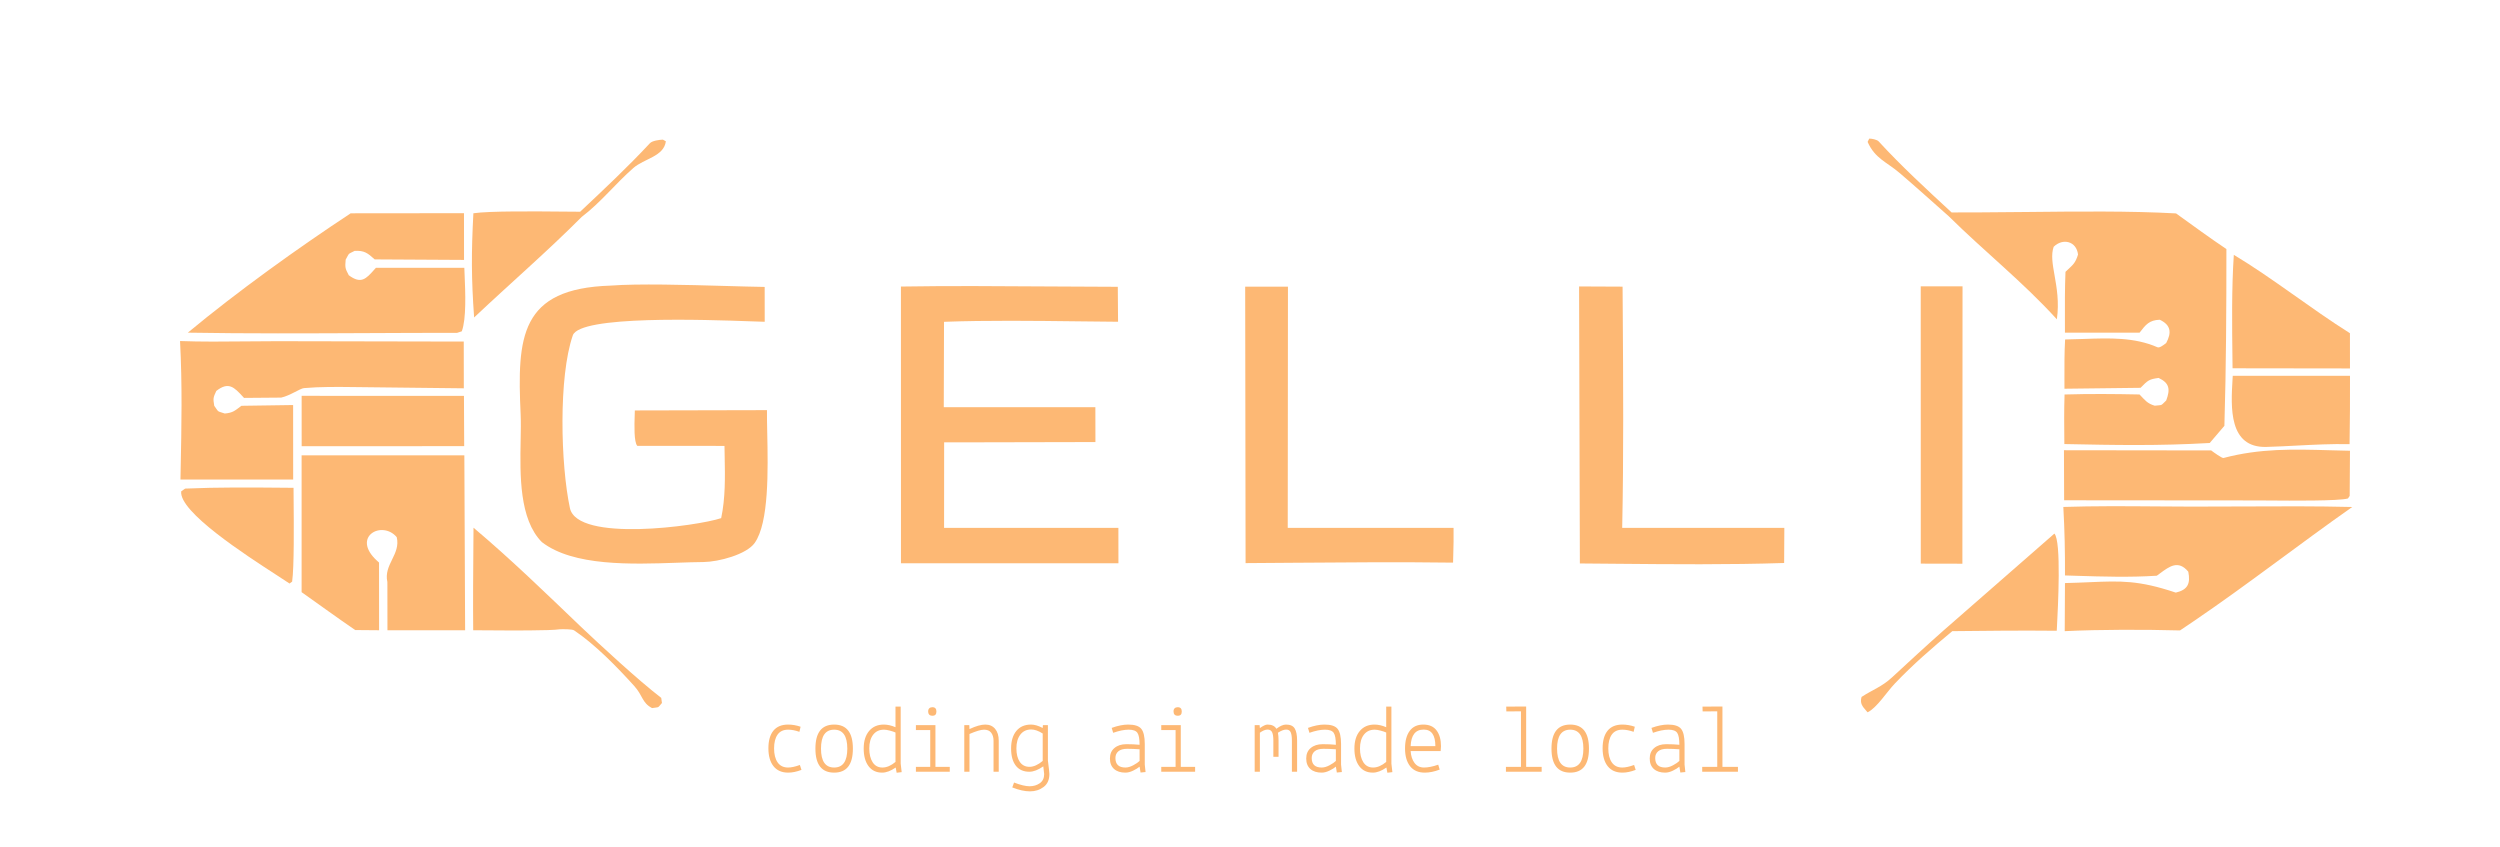
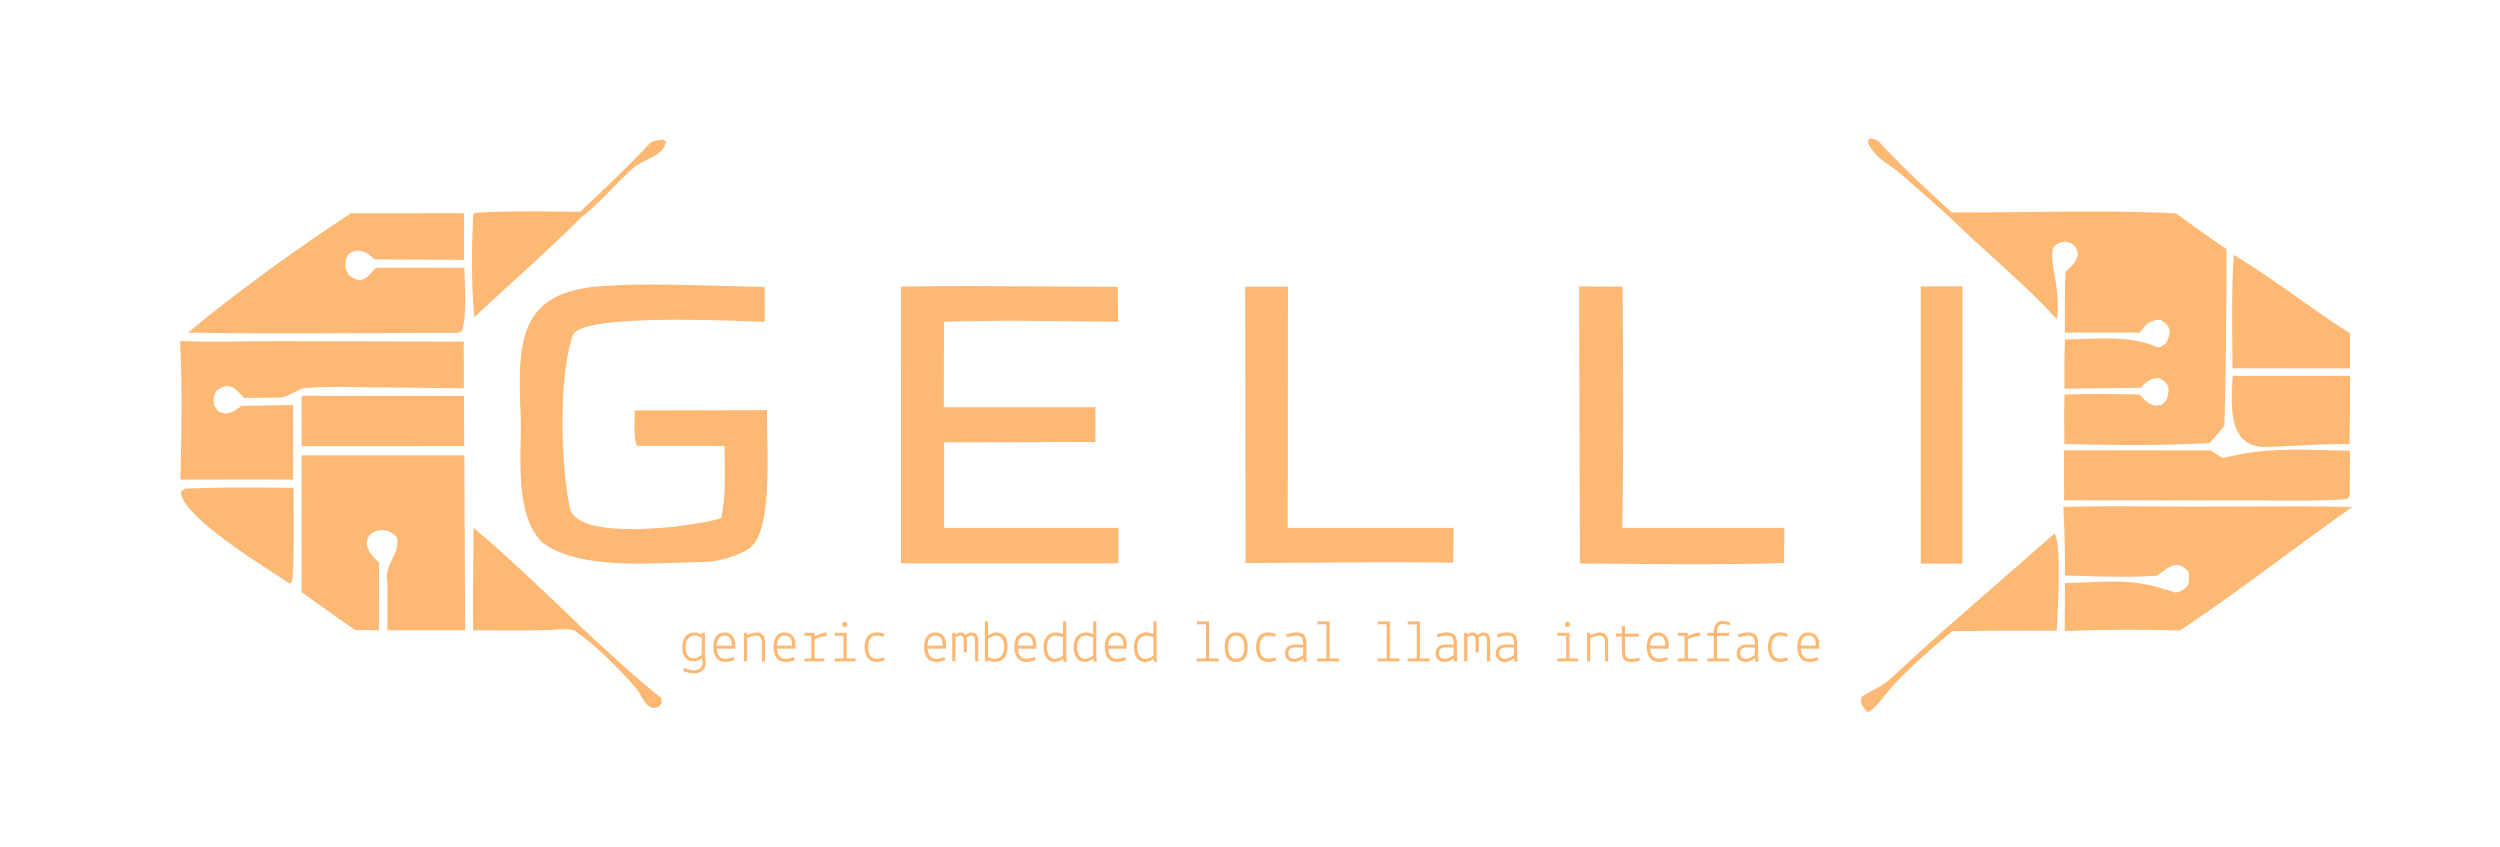
<svg xmlns="http://www.w3.org/2000/svg" width="2242" height="759" viewBox="0 0 2242 759">
  <path fill="#FDB874" transform="scale(1.00016 0.999629)" d="M1703.1 155.027C1718 167.75 1732.61 180.958 1747.29 193.943C1779.44 225.727 1813.79 252.873 1844.31 286.477C1846.46 271.019 1844.16 257.999 1842.22 246.976C1840.44 236.889 1838.95 228.475 1841.44 221.396C1849.64 213.367 1861.89 216.335 1863.28 228.346C1860.97 235.757 1859.17 237.19 1853.68 242.325L1852.03 243.863C1851.42 258.527 1851.47 273.628 1851.52 288.489C1851.53 291.832 1851.54 295.163 1851.54 298.474L1918.44 298.474C1924.03 291.221 1927.08 287.205 1936.56 286.845C1946.38 291.491 1947.47 298.162 1942.32 307.76C1942.12 307.914 1941.88 308.093 1941.62 308.288C1939.61 309.808 1936.28 312.317 1934.55 311.558C1913.91 302.479 1891.43 303.275 1868.36 304.091C1862.83 304.286 1857.27 304.483 1851.69 304.545C1851.02 316.425 1851.06 328.576 1851.09 340.583C1851.1 343.312 1851.11 346.035 1851.11 348.744L1919.34 347.92C1926.06 340.992 1927.21 340.196 1935.55 339.056C1945.31 343.627 1946.12 349.265 1942.34 359.295C1939.67 361.813 1938.98 362.771 1938.04 363.201C1937.09 363.641 1935.89 363.531 1932.05 363.973C1925.27 361.956 1923.36 359.002 1918.42 353.894C1895.28 353.421 1874.4 353.237 1851.2 353.911C1850.71 368.053 1850.85 381.767 1850.99 395.86L1851.02 398.377C1897.27 399.329 1935.21 400.054 1981.37 397.421L1994.52 382.008C1996.11 328.201 1996.32 277.273 1996.32 223.426C1981.14 213.262 1966.03 202.146 1951.17 191.456C1910.15 189.187 1862.4 189.701 1817.68 190.181C1802.74 190.342 1788.14 190.499 1774.24 190.547L1749.92 190.593C1727.4 169.771 1705.15 149.353 1684.42 126.761C1683.12 125.339 1678.18 124.233 1676.04 124.36L1674.61 127.309C1681.22 142.247 1691.61 145.212 1703.1 155.027Z" />
  <path fill="#FDB874" transform="scale(1.00016 0.999629)" d="M650.533 256.548C615.121 255.548 572.311 254.339 547.446 256.231C466.209 258.83 463.636 302.079 466.84 371.807C467.147 378.486 467 386.395 466.842 394.955C466.266 426.089 465.53 465.837 485.868 486.341C514.036 508.117 566.341 506.28 607.097 504.849C615.548 504.553 623.503 504.273 630.642 504.226C644.613 504.072 669.403 497.36 676.68 487.113C689.62 468.899 688.631 421.215 687.951 388.442C687.788 380.536 687.642 373.498 687.714 367.951L569.22 368.225C569.209 369.344 569.161 370.849 569.104 372.601C568.82 381.422 568.336 396.495 571.43 400.012L649.618 400.035C649.658 403.232 649.719 406.424 649.781 409.613C650.137 428.183 650.491 446.607 646.651 464.836C625.053 472.07 517.625 486.74 511.018 455.812C502.682 416.798 500.702 338.162 513.604 300.891C519.872 282.788 632.234 286.803 673.626 288.282C678.942 288.472 683.087 288.62 685.687 288.674L685.651 257.407C675.835 257.263 663.695 256.92 650.533 256.548Z" />
  <path fill="#FDB874" transform="scale(1.00016 0.999629)" d="M938.565 256.978C894.761 256.677 850.506 256.372 807.822 257.074L807.858 505.322L1002.85 505.322L1002.81 473.575L846.519 473.575L846.575 396.823L872.811 396.823L982.225 396.583L982.168 365.295L846.237 365.295L846.463 288.706C884.983 287.299 926.594 287.799 966.718 288.281C978.825 288.426 990.797 288.57 1002.51 288.659L1002.28 257.3C981.308 257.272 959.991 257.125 938.565 256.978Z" />
  <path fill="#FDB874" transform="scale(1.00016 0.999629)" d="M416.362 408.49L270.436 408.49L270.436 531.254C286.324 542.519 302.468 554.254 318.497 565.239L339.912 565.419L339.859 504.69L338.124 503.118C314.457 481.517 342.641 466.365 355.723 481.883C357.608 489.607 354.611 495.756 351.596 501.942C348.599 508.092 345.584 514.279 347.33 522.088C347.337 523.026 347.345 523.968 347.352 524.908L347.409 565.419L417.053 565.419L416.362 408.49Z" />
  <path fill="#FDB874" transform="scale(1.00016 0.999629)" d="M1932.9 454.313C1905.33 454.099 1878.07 453.888 1850.1 454.802C1851.28 476.318 1851.67 494.697 1851.58 516.256C1854.85 516.352 1858.12 516.454 1861.39 516.556C1885.59 517.311 1909.69 518.062 1933.91 516.493C1934.79 515.86 1935.65 515.22 1936.5 514.588C1945.39 507.992 1953.21 502.191 1962.14 512.863C1964.3 523.723 1961.52 529.168 1950.93 531.647C1917.54 520.446 1901.55 521.126 1873.61 522.314C1867.04 522.593 1859.82 522.901 1851.56 523.089L1851.35 566.23C1882.96 564.683 1922.79 564.735 1954.72 565.584L1967.17 557.178C2015.47 524.343 2061.43 488.336 2109.15 454.836C2076.6 454.039 2044.21 454.203 2011.78 454.367C1996.29 454.445 1980.79 454.524 1965.26 454.498C1954.38 454.48 1943.62 454.396 1932.9 454.313Z" />
  <path fill="#FDB874" transform="scale(1.00016 0.999629)" d="M220.676 306.277C200.754 306.479 180.491 306.684 161.436 305.956C163.499 345.522 162.763 382.422 161.981 421.573C161.924 424.436 161.866 427.312 161.81 430.202L262.879 430.202L262.828 363.37L216.451 364.058C210.719 368.37 208.875 370.347 201.536 370.984C194.142 368.449 196.626 370.306 192.11 364.065C191.007 357.502 191.107 356.741 193.952 350.728C204.98 342.027 210.021 347.476 217.804 355.889C218.134 356.246 218.469 356.608 218.809 356.974L252.124 356.702C259.976 354.998 269.137 348.493 272.506 348.188C286.842 346.898 302.47 347.083 317.235 347.258C319.359 347.283 321.465 347.308 323.547 347.328L415.885 348.367L415.827 306.431L248.569 306.093C239.457 306.087 230.105 306.182 220.676 306.277Z" />
  <path fill="#FDB874" transform="scale(1.00016 0.999629)" d="M416.037 191.259L314.438 191.361C266.81 222.748 212.436 261.863 168.42 298.442C221.851 299.348 276.337 299.094 330.535 298.841C357.105 298.717 383.606 298.593 409.879 298.607L414.06 297.24C418.272 286.058 417.256 262.145 416.595 246.583C416.496 244.265 416.406 242.133 416.341 240.255L337.05 240.255C336.599 240.759 336.16 241.254 335.731 241.738C328.256 250.165 323.809 255.179 312.733 246.927C309.42 240.741 309.328 239.923 309.955 232.919C313.651 226.408 311.499 228.44 317.967 225.075C326.64 224.594 329.654 227.013 335.972 232.715L416.077 233.182L416.037 191.259Z" />
  <path fill="#FDB874" transform="scale(1.00016 0.999629)" d="M1454.9 257.159L1415.9 256.979L1416.59 505.497C1427.38 505.575 1438.23 505.675 1449.11 505.775C1499.25 506.237 1550.18 506.705 1599.76 505.082L1599.94 473.582L1454.55 473.582C1455.9 408.934 1455.47 343.052 1455.04 278.079C1454.99 271.094 1454.95 264.12 1454.9 257.159Z" />
  <path fill="#FDB874" transform="scale(1.00016 0.999629)" d="M1154.85 257.157L1116.5 257.157L1116.86 505.191C1130.84 505.105 1144.87 504.992 1158.91 504.88C1206.91 504.495 1255.14 504.109 1302.9 504.755C1302.95 502.594 1303.01 500.407 1303.07 498.206C1303.29 490.002 1303.52 481.597 1303.35 473.582L1154.66 473.582L1154.85 257.157Z" />
  <path fill="#FDB874" transform="scale(1.00016 0.999629)" d="M1993.69 410.884C1992.39 411.23 1984.32 405.376 1982.68 404.09L1850.66 403.915L1850.81 448.817L2023.74 448.965C2026.03 448.966 2029.43 448.993 2033.58 449.026C2055.22 449.196 2097 449.526 2105.32 447.188L2106.86 444.891L2107.12 404.386C2100.94 404.27 2094.89 404.099 2088.94 403.931C2056.31 403.009 2026.6 402.169 1993.69 410.884Z" />
  <path fill="#FDB874" transform="scale(1.00016 0.999629)" d="M1759.72 256.862L1722.24 256.862L1722.28 505.645L1759.59 505.722L1759.72 256.862Z" />
  <path fill="#FDB874" transform="scale(1.00016 0.999629)" d="M2107.08 298.943C2071.65 276.655 2037.65 249.422 2002.97 228.626C2000.97 258.525 2001.38 292.022 2001.75 322.686C2001.78 325.278 2001.81 327.85 2001.84 330.398L2107.12 330.543L2107.08 298.943Z" />
  <path fill="#FDB874" transform="scale(1.00016 0.999629)" d="M416.009 355.124L270.47 355.113L270.489 400.317L416.219 400.255L416.009 355.124Z" />
  <path fill="#FDB874" transform="scale(1.00016 0.999629)" d="M2107.14 337.125L2002.01 337.125C2001.95 338.24 2001.88 339.388 2001.81 340.563C2000.35 365.184 1998.17 401.901 2032.19 400.944C2041.41 400.684 2050.41 400.218 2059.36 399.754C2074.97 398.945 2090.45 398.143 2106.76 398.454C2107.14 377.949 2107.16 357.631 2107.14 337.125Z" />
  <path fill="#FDB874" transform="scale(1.00016 0.999629)" d="M582.764 128.47C562.851 149.892 541.482 169.921 520.194 189.95C516.484 189.94 511.574 189.894 505.915 189.841C480.079 189.601 438.63 189.216 424.457 191.336C422.609 226.748 422.607 249.519 425.121 284.817C456.749 254.952 491.282 225.058 521.588 194.596C538.582 181.734 551.901 164.708 567.965 150.662C577.502 142.324 595.317 140.401 597.043 126.761L594.389 125.269C591.279 125.395 584.856 126.22 582.764 128.47Z" />
  <path fill="#FDB874" transform="scale(1.00016 0.999629)" d="M521.105 562.506C489.417 532.141 458.142 501.747 424.579 473.424C424.543 478.403 424.504 483.383 424.465 488.364C424.265 514.047 424.064 539.75 424.297 565.419C426.959 565.418 431.141 565.449 436.226 565.486C457.158 565.641 493.411 565.908 502.163 564.527L502.247 564.526C504.926 564.475 512.981 564.322 514.778 565.53C533.857 578.359 553.227 598.328 568.585 615.296C576.591 624.139 575.524 630.453 584.676 635.246C588.242 634.672 589.362 634.761 590.194 634.314C590.973 633.895 591.501 633.008 593.544 630.673C593.328 629.142 593.114 627.613 592.898 626.083C571.678 609.723 538.854 579.284 521.105 562.506Z" />
  <path fill="#FDB874" transform="scale(1.00016 0.999629)" d="M254.876 437.563C224.958 437.292 196.135 437.03 166.022 438.333L162.474 440.803C160.38 459.171 220.089 497.835 248.742 516.388C253.249 519.307 256.988 521.728 259.596 523.494L261.944 521.795C263.807 508.903 263.469 469.782 263.279 447.815C263.244 443.74 263.214 440.254 263.204 437.637C260.417 437.613 257.642 437.588 254.876 437.563Z" />
  <path fill="#FDB874" transform="scale(1.00016 0.999629)" d="M1844.38 562.419C1845.3 544.779 1848.43 485.297 1842.09 478.7L1742.18 566.067C1726.78 579.692 1711.65 593.683 1696.55 607.652C1687.38 616.144 1679.31 618.631 1669.19 625.223C1667.53 631.07 1669.91 633.755 1673.68 638.003C1673.98 638.338 1674.28 638.683 1674.59 639.039C1682.88 635.03 1691.55 621.078 1699.06 613.175C1715.44 595.971 1732.34 581.392 1750.54 566.229C1781.89 565.87 1812.85 565.539 1844.2 565.872C1844.24 565.039 1844.3 563.871 1844.38 562.419Z" />
-   <path fill="#FDB874" transform="scale(1.00016 0.999629)" d="M717.847 651.968L716.795 656.544Q711.338 654.611 706.676 654.611Q700.338 654.611 697.201 659.058Q694.086 663.505 694.086 671.433Q694.086 679.339 697.244 683.959Q700.424 688.578 706.676 688.578Q710.908 688.578 717.224 686.279L718.642 690.683Q712.219 693.154 706.762 693.154Q698.146 693.154 693.57 687.396Q688.994 681.617 688.994 671.326Q688.994 661.035 693.463 655.535Q697.953 650.035 706.676 650.035Q712.219 650.035 717.847 651.968ZM731.146 671.605Q731.146 650.035 747.947 650.035Q764.748 650.035 764.748 671.605Q764.748 693.154 747.947 693.154Q731.146 693.154 731.146 671.605ZM747.947 654.611Q736.152 654.611 736.152 671.605Q736.152 688.578 747.947 688.578Q759.742 688.578 759.742 671.605Q759.742 654.611 747.947 654.611ZM807.609 633.922L807.609 685.054L808.49 692.703L804 693.24L803.119 688.578Q796.523 693.154 790.98 693.154Q783.138 693.154 778.777 687.353Q774.437 681.531 774.437 671.541Q774.437 661.55 779.271 655.793Q784.105 650.035 792.484 650.035Q797.404 650.035 802.947 652.398L802.947 633.922L807.609 633.922ZM779.443 671.433Q779.443 679.168 782.472 683.873Q785.523 688.578 791.238 688.578Q796.953 688.578 802.947 683.55L802.947 657.168Q801.099 656.287 797.877 655.449Q794.676 654.611 792.656 654.611Q786.404 654.611 782.924 659.144Q779.443 663.677 779.443 671.433ZM821.252 692.359L821.252 687.955L834.099 687.955L834.099 654.955L821.252 654.955L821.252 650.55L838.762 650.55L838.762 687.955L851.609 687.955L851.609 692.359L821.252 692.359ZM832.252 638.154Q832.252 636.392 833.262 635.425Q834.271 634.459 836.033 634.459Q839.642 634.459 839.642 638.326Q839.642 642.193 836.033 642.107Q832.252 642.107 832.252 638.154ZM869.119 650.55L869.291 654.074Q877.842 650.035 883.471 650.035Q889.099 650.035 892.301 653.902Q895.523 657.769 895.523 664.472L895.523 692.359L890.861 692.359L890.861 664.472Q890.861 660.154 888.756 657.339Q886.629 654.611 882.396 654.611Q878.185 654.611 869.291 658.478L869.291 692.359L864.629 692.359L864.629 650.55L869.119 650.55ZM922.98 692.359Q915.053 692.359 910.82 686.902Q906.609 681.445 906.609 671.455Q906.609 661.464 911.314 655.75Q916.019 650.035 924.484 650.035Q929.146 650.035 934.947 653.107L935.119 650.55L939.609 650.55L939.609 682.24Q940.941 692.703 940.941 694.379Q940.941 702.134 935.742 706.044Q930.543 709.955 923.539 709.955Q916.557 709.955 907.662 706.431L909.252 702.049Q917.953 705.379 923.195 705.379Q928.437 705.379 932.348 702.65Q936.258 699.922 936.258 694.464L935.484 687.525Q928.523 692.359 922.98 692.359ZM924.656 654.439Q918.404 654.439 914.881 659.058Q911.357 663.677 911.357 671.39Q911.357 679.082 914.43 683.529Q917.523 687.955 923.066 687.955Q928.609 687.955 934.947 682.669L934.947 658.049Q929.232 654.439 924.656 654.439ZM1009.13 688.578Q1012.38 688.578 1016.2 686.515Q1020.05 684.431 1021.81 682.669L1021.81 672.207Q1015.99 671.777 1010.7 671.777Q1005.44 671.777 1002.8 674.011Q1000.15 676.246 1000.15 680.049Q1000.15 688.578 1009.13 688.578ZM1009.05 693.154Q1002.62 693.154 998.928 689.867Q995.232 686.558 995.232 680.478Q995.232 674.398 999.271 671.068Q1003.33 667.63 1010.01 667.63Q1016.7 667.63 1021.81 668.168Q1021.81 660.326 1019.88 657.468Q1017.94 654.611 1012.03 654.611Q1006.15 654.611 998.133 657.425L996.801 653.021Q1004.99 650.035 1011.6 650.035Q1020.31 650.035 1023.38 653.902Q1026.47 657.769 1026.47 667.459L1026.47 685.935L1027.18 692.617L1022.69 693.068L1021.81 687.783Q1019.79 689.544 1016.07 691.349Q1012.38 693.154 1009.05 693.154ZM1041.25 692.359L1041.25 687.955L1054.1 687.955L1054.1 654.955L1041.25 654.955L1041.25 650.55L1058.76 650.55L1058.76 687.955L1071.61 687.955L1071.61 692.359L1041.25 692.359ZM1052.25 638.154Q1052.25 636.392 1053.26 635.425Q1054.27 634.459 1056.03 634.459Q1059.64 634.459 1059.64 638.326Q1059.64 642.193 1056.03 642.107Q1052.25 642.107 1052.25 638.154ZM1129.42 650.55L1129.68 653.193Q1134.09 650.035 1136.47 650.035Q1142.27 650.035 1144.48 653.816Q1149.4 650.035 1153.1 650.035Q1158.81 650.035 1160.92 653.558Q1163.05 657.082 1163.05 664.365L1163.05 692.359L1158.39 692.359L1158.39 664.365Q1158.39 659.359 1157.31 656.953Q1156.26 654.525 1153.27 654.525Q1150.29 654.525 1145.88 657.339Q1146.42 660.326 1146.42 664.365L1146.42 678.974L1141.76 678.974L1141.76 664.365Q1141.76 659.359 1140.68 656.974Q1139.54 654.525 1136.56 654.525Q1133.57 654.525 1129.68 657.339L1129.68 692.359L1125.02 692.359L1125.02 650.55L1129.42 650.55ZM1185.13 688.578Q1188.38 688.578 1192.2 686.515Q1196.05 684.431 1197.81 682.669L1197.81 672.207Q1191.99 671.777 1186.7 671.777Q1181.44 671.777 1178.8 674.011Q1176.15 676.246 1176.15 680.049Q1176.15 688.578 1185.13 688.578ZM1185.05 693.154Q1178.62 693.154 1174.93 689.867Q1171.23 686.558 1171.23 680.478Q1171.23 674.398 1175.27 671.068Q1179.33 667.63 1186.01 667.63Q1192.7 667.63 1197.81 668.168Q1197.81 660.326 1195.88 657.468Q1193.94 654.611 1188.03 654.611Q1182.15 654.611 1174.13 657.425L1172.8 653.021Q1180.99 650.035 1187.6 650.035Q1196.3 650.035 1199.38 653.902Q1202.47 657.769 1202.47 667.459L1202.47 685.935L1203.18 692.617L1198.69 693.068L1197.81 687.783Q1195.79 689.544 1192.07 691.349Q1188.38 693.154 1185.05 693.154ZM1247.61 633.922L1247.61 685.054L1248.49 692.703L1244 693.24L1243.12 688.578Q1236.52 693.154 1230.98 693.154Q1223.14 693.154 1218.78 687.353Q1214.44 681.531 1214.44 671.541Q1214.44 661.55 1219.27 655.793Q1224.11 650.035 1232.48 650.035Q1237.4 650.035 1242.95 652.398L1242.95 633.922L1247.61 633.922ZM1219.44 671.433Q1219.44 679.168 1222.47 683.873Q1225.52 688.578 1231.24 688.578Q1236.95 688.578 1242.95 683.55L1242.95 657.168Q1241.1 656.287 1237.88 655.449Q1234.68 654.611 1232.66 654.611Q1226.4 654.611 1222.92 659.144Q1219.44 663.677 1219.44 671.433ZM1259.83 671.498Q1259.83 661.379 1264.02 655.707Q1268.21 650.035 1276.21 650.035Q1284.22 650.035 1288.13 655.32Q1292.06 660.584 1292.06 669.392L1291.78 673.797L1264.86 673.797Q1265.29 680.392 1268.36 684.496Q1271.46 688.578 1276.87 688.578Q1282.29 688.578 1289.59 686.021L1290.9 690.425Q1283.79 693.154 1277.54 693.154Q1268.9 693.154 1264.37 687.396Q1259.83 681.617 1259.83 671.498ZM1276.57 654.525Q1265.48 654.525 1264.86 669.392L1287.03 669.392Q1287.03 654.525 1276.57 654.525ZM1350.3 692.359L1350.3 687.955L1363.78 687.955L1363.78 638.154L1350.67 638.24L1350.56 633.922L1368.44 633.836L1368.44 687.955L1382.34 687.955L1382.34 692.359L1350.3 692.359ZM1391.15 671.605Q1391.15 650.035 1407.95 650.035Q1424.75 650.035 1424.75 671.605Q1424.75 693.154 1407.95 693.154Q1391.15 693.154 1391.15 671.605ZM1407.95 654.611Q1396.15 654.611 1396.15 671.605Q1396.15 688.578 1407.95 688.578Q1419.74 688.578 1419.74 671.605Q1419.74 654.611 1407.95 654.611ZM1465.85 651.968L1464.8 656.544Q1459.34 654.611 1454.68 654.611Q1448.34 654.611 1445.2 659.058Q1442.09 663.505 1442.09 671.433Q1442.09 679.339 1445.24 683.959Q1448.42 688.578 1454.68 688.578Q1458.91 688.578 1465.23 686.279L1466.64 690.683Q1460.22 693.154 1454.76 693.154Q1446.15 693.154 1441.57 687.396Q1436.99 681.617 1436.99 671.326Q1436.99 661.035 1441.46 655.535Q1445.95 650.035 1454.68 650.035Q1460.22 650.035 1465.85 651.968ZM1493.13 688.578Q1496.38 688.578 1500.2 686.515Q1504.05 684.431 1505.81 682.669L1505.81 672.207Q1499.99 671.777 1494.7 671.777Q1489.44 671.777 1486.8 674.011Q1484.15 676.246 1484.15 680.049Q1484.15 688.578 1493.13 688.578ZM1493.05 693.154Q1486.62 693.154 1482.93 689.867Q1479.23 686.558 1479.23 680.478Q1479.23 674.398 1483.27 671.068Q1487.33 667.63 1494.01 667.63Q1500.7 667.63 1505.81 668.168Q1505.81 660.326 1503.88 657.468Q1501.94 654.611 1496.03 654.611Q1490.15 654.611 1482.13 657.425L1480.8 653.021Q1488.99 650.035 1495.6 650.035Q1504.3 650.035 1507.38 653.902Q1510.47 657.769 1510.47 667.459L1510.47 685.935L1511.18 692.617L1506.69 693.068L1505.81 687.783Q1503.79 689.544 1500.07 691.349Q1496.38 693.154 1493.05 693.154ZM1526.3 692.359L1526.3 687.955L1539.78 687.955L1539.78 638.154L1526.67 638.24L1526.56 633.922L1544.44 633.836L1544.44 687.955L1558.34 687.955L1558.34 692.359L1526.3 692.359Z" />
+   <path fill="#FDB874" transform="scale(1.00016 0.999629)" d="M621.854 593.359Q616.989 593.359 614.392 590.01Q611.808 586.662 611.808 580.531Q611.808 574.401 614.695 570.894Q617.582 567.387 622.777 567.387Q625.637 567.387 629.197 569.273L629.302 567.704L632.058 567.704L632.058 587.15Q632.875 593.57 632.875 594.598Q632.875 599.357 629.685 601.757Q626.494 604.156 622.197 604.156Q617.912 604.156 612.454 601.994L613.429 599.305Q618.769 601.348 621.986 601.348Q625.202 601.348 627.602 599.674Q630.001 598 630.001 594.651L629.527 590.393Q625.255 593.359 621.854 593.359ZM622.882 570.09Q619.046 570.09 616.884 572.924Q614.721 575.759 614.721 580.492Q614.721 585.211 616.607 587.94Q618.505 590.656 621.906 590.656Q625.308 590.656 629.197 587.413L629.197 572.305Q625.69 570.09 622.882 570.09ZM639.559 580.558Q639.559 574.348 642.13 570.868Q644.701 567.387 649.605 567.387Q654.523 567.387 656.922 570.63Q659.335 573.861 659.335 579.266L659.163 581.968L642.644 581.968Q642.908 586.016 644.793 588.534Q646.692 591.039 650.014 591.039Q653.336 591.039 657.819 589.47L658.623 592.172Q654.259 593.847 650.423 593.847Q645.123 593.847 642.341 590.314Q639.559 586.767 639.559 580.558ZM649.829 570.143Q643.026 570.143 642.644 579.266L656.25 579.266Q656.25 570.143 649.829 570.143ZM669.802 567.704L669.908 569.866Q675.155 567.387 678.609 567.387Q682.063 567.387 684.028 569.76Q686.005 572.133 686.005 576.247L686.005 593.359L683.144 593.359L683.144 576.247Q683.144 573.597 681.852 571.87Q680.547 570.195 677.95 570.195Q675.366 570.195 669.908 572.568L669.908 593.359L667.047 593.359L667.047 567.704L669.802 567.704ZM693.559 580.558Q693.559 574.348 696.13 570.868Q698.701 567.387 703.605 567.387Q708.523 567.387 710.922 570.63Q713.335 573.861 713.335 579.266L713.163 581.968L696.644 581.968Q696.908 586.016 698.793 588.534Q700.692 591.039 704.014 591.039Q707.336 591.039 711.818 589.47L712.623 592.172Q708.259 593.847 704.422 593.847Q699.123 593.847 696.341 590.314Q693.559 586.767 693.559 580.558ZM703.829 570.143Q697.026 570.143 696.644 579.266L710.25 579.266Q710.25 570.143 703.829 570.143ZM721.324 593.359L721.324 590.656L727.481 590.656L727.481 570.406L721.324 570.406L721.324 567.704L730.341 567.704L730.447 570.841Q732.174 569.76 735.298 568.679Q738.436 567.598 740.809 567.387L741.402 567.387L741.402 570.565L740.809 570.565Q738.594 570.736 735.325 571.659Q732.068 572.568 730.447 573.544L730.447 590.656L739.082 590.656L739.082 593.359L721.324 593.359ZM748.429 593.359L748.429 590.656L756.313 590.656L756.313 570.406L748.429 570.406L748.429 567.704L759.174 567.704L759.174 590.656L767.058 590.656L767.058 593.359L748.429 593.359ZM755.179 560.097Q755.179 559.016 755.799 558.422Q756.418 557.829 757.5 557.829Q759.714 557.829 759.714 560.202Q759.714 562.575 757.5 562.523Q755.179 562.523 755.179 560.097ZM792.977 568.574L792.331 571.382Q788.982 570.195 786.121 570.195Q782.232 570.195 780.307 572.924Q778.395 575.653 778.395 580.518Q778.395 585.37 780.333 588.204Q782.285 591.039 786.121 591.039Q788.718 591.039 792.594 589.628L793.464 592.331Q789.522 593.847 786.174 593.847Q780.887 593.847 778.079 590.314Q775.271 586.767 775.271 580.452Q775.271 574.137 778.013 570.762Q780.769 567.387 786.121 567.387Q789.522 567.387 792.977 568.574ZM828.559 580.558Q828.559 574.348 831.13 570.868Q833.701 567.387 838.605 567.387Q843.522 567.387 845.922 570.63Q848.334 573.861 848.334 579.266L848.163 581.968L831.644 581.968Q831.908 586.016 833.793 588.534Q835.691 591.039 839.014 591.039Q842.336 591.039 846.818 589.47L847.622 592.172Q843.259 593.847 839.422 593.847Q834.122 593.847 831.341 590.314Q828.559 586.767 828.559 580.558ZM838.829 570.143Q832.026 570.143 831.644 579.266L845.249 579.266Q845.249 570.143 838.829 570.143ZM856.534 567.704L856.693 569.325Q859.395 567.387 860.859 567.387Q864.418 567.387 865.776 569.708Q868.795 567.387 871.063 567.387Q874.57 567.387 875.862 569.549Q877.167 571.711 877.167 576.181L877.167 593.359L874.306 593.359L874.306 576.181Q874.306 573.109 873.647 571.632Q873.001 570.143 871.168 570.143Q869.336 570.143 866.633 571.87Q866.963 573.702 866.963 576.181L866.963 585.146L864.102 585.146L864.102 576.181Q864.102 573.109 863.443 571.646Q862.744 570.143 860.911 570.143Q859.079 570.143 856.693 571.87L856.693 593.359L853.832 593.359L853.832 567.704L856.534 567.704ZM883.099 593.359L883.099 557.5L885.96 557.5L885.96 570.195Q890.021 567.387 893.317 567.387Q898.168 567.387 900.818 570.71Q903.468 574.032 903.468 580.189Q903.468 586.345 900.489 590.103Q897.522 593.847 892.394 593.847Q889.256 593.847 885.907 592.278L885.802 593.359L883.099 593.359ZM900.383 580.241Q900.383 575.482 898.511 572.845Q896.652 570.195 893.145 570.195Q889.638 570.195 885.96 573.267L885.96 589.47Q887.094 590.01 889.072 590.525Q891.049 591.039 892.288 591.039Q896.059 591.039 898.221 588.02Q900.383 584.987 900.383 580.241ZM909.559 580.558Q909.559 574.348 912.13 570.868Q914.7 567.387 919.605 567.387Q924.522 567.387 926.922 570.63Q929.334 573.861 929.334 579.266L929.163 581.968L912.644 581.968Q912.907 586.016 914.793 588.534Q916.691 591.039 920.013 591.039Q923.336 591.039 927.818 589.47L928.622 592.172Q924.259 593.847 920.422 593.847Q915.122 593.847 912.341 590.314Q909.559 586.767 909.559 580.558ZM919.829 570.143Q913.026 570.143 912.644 579.266L926.249 579.266Q926.249 570.143 919.829 570.143ZM956.057 557.5L956.057 588.877L956.598 593.57L953.842 593.9L953.302 591.039Q949.255 593.847 945.853 593.847Q941.041 593.847 938.365 590.287Q935.702 586.714 935.702 580.584Q935.702 574.454 938.668 570.921Q941.634 567.387 946.776 567.387Q949.795 567.387 953.196 568.838L953.196 557.5L956.057 557.5ZM938.774 580.518Q938.774 585.264 940.632 588.151Q942.505 591.039 946.011 591.039Q949.518 591.039 953.196 587.954L953.196 571.764Q952.063 571.224 950.085 570.71Q948.121 570.195 946.882 570.195Q943.045 570.195 940.909 572.977Q938.774 575.759 938.774 580.518ZM983.057 557.5L983.057 588.877L983.598 593.57L980.842 593.9L980.302 591.039Q976.254 593.847 972.853 593.847Q968.041 593.847 965.365 590.287Q962.702 586.714 962.702 580.584Q962.702 574.454 965.668 570.921Q968.634 567.387 973.776 567.387Q976.795 567.387 980.196 568.838L980.196 557.5L983.057 557.5ZM965.774 580.518Q965.774 585.264 967.632 588.151Q969.504 591.039 973.011 591.039Q976.518 591.039 980.196 587.954L980.196 571.764Q979.063 571.224 977.085 570.71Q975.121 570.195 973.881 570.195Q970.045 570.195 967.909 572.977Q965.774 575.759 965.774 580.518ZM990.559 580.558Q990.559 574.348 993.129 570.868Q995.7 567.387 1000.6 567.387Q1005.52 567.387 1007.92 570.63Q1010.33 573.861 1010.33 579.266L1010.16 581.968L993.644 581.968Q993.907 586.016 995.793 588.534Q997.691 591.039 1001.01 591.039Q1004.34 591.039 1008.82 589.47L1009.62 592.172Q1005.26 593.847 1001.42 593.847Q996.122 593.847 993.34 590.314Q990.559 586.767 990.559 580.558ZM1000.83 570.143Q994.026 570.143 993.644 579.266L1007.25 579.266Q1007.25 570.143 1000.83 570.143ZM1037.06 557.5L1037.06 588.877L1037.6 593.57L1034.84 593.9L1034.3 591.039Q1030.25 593.847 1026.85 593.847Q1022.04 593.847 1019.36 590.287Q1016.7 586.714 1016.7 580.584Q1016.7 574.454 1019.67 570.921Q1022.63 567.387 1027.78 567.387Q1030.8 567.387 1034.2 568.838L1034.2 557.5L1037.06 557.5ZM1019.77 580.518Q1019.77 585.264 1021.63 588.151Q1023.5 591.039 1027.01 591.039Q1030.52 591.039 1034.2 587.954L1034.2 571.764Q1033.06 571.224 1031.08 570.71Q1029.12 570.195 1027.88 570.195Q1024.05 570.195 1021.91 572.977Q1019.77 575.759 1019.77 580.518ZM1073.07 593.359L1073.07 590.656L1081.34 590.656L1081.34 560.097L1073.3 560.15L1073.23 557.5L1084.2 557.447L1084.2 590.656L1092.73 590.656L1092.73 593.359L1073.07 593.359ZM1098.14 580.624Q1098.14 567.387 1108.45 567.387Q1118.76 567.387 1118.76 580.624Q1118.76 593.847 1108.45 593.847Q1098.14 593.847 1098.14 580.624ZM1108.45 570.195Q1101.21 570.195 1101.21 580.624Q1101.21 591.039 1108.45 591.039Q1115.68 591.039 1115.68 580.624Q1115.68 570.195 1108.45 570.195ZM1143.98 568.574L1143.33 571.382Q1139.98 570.195 1137.12 570.195Q1133.23 570.195 1131.31 572.924Q1129.4 575.653 1129.4 580.518Q1129.4 585.37 1131.33 588.204Q1133.28 591.039 1137.12 591.039Q1139.72 591.039 1143.59 589.628L1144.46 592.331Q1140.52 593.847 1137.17 593.847Q1131.89 593.847 1129.08 590.314Q1126.27 586.767 1126.27 580.452Q1126.27 574.137 1129.01 570.762Q1131.77 567.387 1137.12 567.387Q1140.52 567.387 1143.98 568.574ZM1160.72 591.039Q1162.71 591.039 1165.06 589.773Q1167.42 588.494 1168.5 587.413L1168.5 580.993Q1164.92 580.729 1161.68 580.729Q1158.45 580.729 1156.83 582.1Q1155.21 583.471 1155.21 585.805Q1155.21 591.039 1160.72 591.039ZM1160.67 593.847Q1156.72 593.847 1154.46 591.83Q1152.19 589.799 1152.19 586.068Q1152.19 582.338 1154.67 580.294Q1157.16 578.185 1161.26 578.185Q1165.36 578.185 1168.5 578.514Q1168.5 573.702 1167.31 571.949Q1166.12 570.195 1162.5 570.195Q1158.89 570.195 1153.97 571.922L1153.15 569.22Q1158.17 567.387 1162.24 567.387Q1167.57 567.387 1169.46 569.76Q1171.36 572.133 1171.36 578.079L1171.36 589.417L1171.79 593.517L1169.04 593.794L1168.5 590.551Q1167.26 591.632 1164.98 592.739Q1162.71 593.847 1160.67 593.847ZM1181.07 593.359L1181.07 590.656L1189.34 590.656L1189.34 560.097L1181.3 560.15L1181.23 557.5L1192.2 557.447L1192.2 590.656L1200.73 590.656L1200.73 593.359L1181.07 593.359ZM1235.07 593.359L1235.07 590.656L1243.34 590.656L1243.34 560.097L1235.3 560.15L1235.23 557.5L1246.2 557.447L1246.2 590.656L1254.73 590.656L1254.73 593.359L1235.07 593.359ZM1262.07 593.359L1262.07 590.656L1270.34 590.656L1270.34 560.097L1262.3 560.15L1262.23 557.5L1273.2 557.447L1273.2 590.656L1281.73 590.656L1281.73 593.359L1262.07 593.359ZM1295.72 591.039Q1297.71 591.039 1300.06 589.773Q1302.42 588.494 1303.5 587.413L1303.5 580.993Q1299.92 580.729 1296.68 580.729Q1293.45 580.729 1291.83 582.1Q1290.21 583.471 1290.21 585.805Q1290.21 591.039 1295.72 591.039ZM1295.67 593.847Q1291.72 593.847 1289.46 591.83Q1287.19 589.799 1287.19 586.068Q1287.19 582.338 1289.67 580.294Q1292.16 578.185 1296.26 578.185Q1300.36 578.185 1303.5 578.514Q1303.5 573.702 1302.31 571.949Q1301.12 570.195 1297.5 570.195Q1293.89 570.195 1288.97 571.922L1288.15 569.22Q1293.17 567.387 1297.24 567.387Q1302.57 567.387 1304.46 569.76Q1306.36 572.133 1306.36 578.079L1306.36 589.417L1306.79 593.517L1304.04 593.794L1303.5 590.551Q1302.26 591.632 1299.98 592.739Q1297.71 593.847 1295.67 593.847ZM1315.53 567.704L1315.69 569.325Q1318.39 567.387 1319.86 567.387Q1323.42 567.387 1324.78 569.708Q1327.79 567.387 1330.06 567.387Q1333.57 567.387 1334.86 569.549Q1336.17 571.711 1336.17 576.181L1336.17 593.359L1333.3 593.359L1333.3 576.181Q1333.3 573.109 1332.65 571.632Q1332 570.143 1330.17 570.143Q1328.33 570.143 1325.63 571.87Q1325.96 573.702 1325.96 576.181L1325.96 585.146L1323.1 585.146L1323.1 576.181Q1323.1 573.109 1322.44 571.646Q1321.74 570.143 1319.91 570.143Q1318.08 570.143 1315.69 571.87L1315.69 593.359L1312.83 593.359L1312.83 567.704L1315.53 567.704ZM1349.72 591.039Q1351.71 591.039 1354.06 589.773Q1356.42 588.494 1357.5 587.413L1357.5 580.993Q1353.92 580.729 1350.68 580.729Q1347.45 580.729 1345.83 582.1Q1344.21 583.471 1344.21 585.805Q1344.21 591.039 1349.72 591.039ZM1349.67 593.847Q1345.72 593.847 1343.46 591.83Q1341.19 589.799 1341.19 586.068Q1341.19 582.338 1343.67 580.294Q1346.16 578.185 1350.26 578.185Q1354.36 578.185 1357.5 578.514Q1357.5 573.702 1356.31 571.949Q1355.12 570.195 1351.5 570.195Q1347.89 570.195 1342.97 571.922L1342.15 569.22Q1347.17 567.387 1351.24 567.387Q1356.57 567.387 1358.46 569.76Q1360.36 572.133 1360.36 578.079L1360.36 589.417L1360.79 593.517L1358.04 593.794L1357.5 590.551Q1356.26 591.632 1353.98 592.739Q1351.71 593.847 1349.67 593.847ZM1396.43 593.359L1396.43 590.656L1404.31 590.656L1404.31 570.406L1396.43 570.406L1396.43 567.704L1407.17 567.704L1407.17 590.656L1415.06 590.656L1415.06 593.359L1396.43 593.359ZM1403.18 560.097Q1403.18 559.016 1403.8 558.422Q1404.42 557.829 1405.5 557.829Q1407.71 557.829 1407.71 560.202Q1407.71 562.575 1405.5 562.523Q1403.18 562.523 1403.18 560.097ZM1425.8 567.704L1425.91 569.866Q1431.15 567.387 1434.61 567.387Q1438.06 567.387 1440.03 569.76Q1442 572.133 1442 576.247L1442 593.359L1439.14 593.359L1439.14 576.247Q1439.14 573.597 1437.85 571.87Q1436.55 570.195 1433.95 570.195Q1431.36 570.195 1425.91 572.568L1425.91 593.359L1423.05 593.359L1423.05 567.704L1425.8 567.704ZM1448.96 571.105L1448.96 568.416L1454.21 568.416L1454.21 561.877L1457.07 561.336L1457.07 568.416L1469.44 568.416L1469.44 571.105L1457.07 571.105L1457.07 583.419Q1457.07 587.532 1458.29 589.338Q1459.5 591.144 1462.64 591.144Q1463.82 591.144 1466.3 590.749Q1468.79 590.34 1469.7 590.01L1470.35 592.66Q1469.33 593.029 1466.6 593.464Q1463.88 593.9 1462.64 593.9Q1457.77 593.9 1455.99 591.342Q1454.21 588.771 1454.21 583.537L1454.21 571.105L1448.96 571.105ZM1476.56 580.558Q1476.56 574.348 1479.13 570.868Q1481.7 567.387 1486.6 567.387Q1491.52 567.387 1493.92 570.63Q1496.33 573.861 1496.33 579.266L1496.16 581.968L1479.64 581.968Q1479.91 586.016 1481.79 588.534Q1483.69 591.039 1487.01 591.039Q1490.33 591.039 1494.82 589.47L1495.62 592.172Q1491.26 593.847 1487.42 593.847Q1482.12 593.847 1479.34 590.314Q1476.56 586.767 1476.56 580.558ZM1486.83 570.143Q1480.03 570.143 1479.64 579.266L1493.25 579.266Q1493.25 570.143 1486.83 570.143ZM1504.32 593.359L1504.32 590.656L1510.48 590.656L1510.48 570.406L1504.32 570.406L1504.32 567.704L1513.34 567.704L1513.45 570.841Q1515.17 569.76 1518.3 568.679Q1521.43 567.598 1523.81 567.387L1524.4 567.387L1524.4 570.565L1523.81 570.565Q1521.59 570.736 1518.32 571.659Q1515.07 572.568 1513.45 573.544L1513.45 590.656L1522.08 590.656L1522.08 593.359L1504.32 593.359ZM1530.68 593.359L1530.68 590.656L1536.66 590.656L1536.66 570.406L1530.89 570.406L1530.89 567.704L1536.66 567.704Q1536.66 557.012 1544.6 557.012Q1547.2 557.012 1551.4 558.264L1550.76 560.954Q1546.6 559.767 1544.72 559.767Q1541.96 559.767 1540.74 561.692Q1539.52 563.604 1539.52 567.704L1550.39 567.704L1550.39 570.406L1539.52 570.406L1539.52 590.656L1550.49 590.656L1550.49 593.359L1530.68 593.359ZM1565.72 591.039Q1567.71 591.039 1570.05 589.773Q1572.42 588.494 1573.5 587.413L1573.5 580.993Q1569.92 580.729 1566.68 580.729Q1563.45 580.729 1561.83 582.1Q1560.21 583.471 1560.21 585.805Q1560.21 591.039 1565.72 591.039ZM1565.67 593.847Q1561.72 593.847 1559.46 591.83Q1557.19 589.799 1557.19 586.068Q1557.19 582.338 1559.67 580.294Q1562.16 578.185 1566.26 578.185Q1570.36 578.185 1573.5 578.514Q1573.5 573.702 1572.31 571.949Q1571.12 570.195 1567.5 570.195Q1563.89 570.195 1558.97 571.922L1558.15 569.22Q1563.17 567.387 1567.23 567.387Q1572.57 567.387 1574.46 569.76Q1576.36 572.133 1576.36 578.079L1576.36 589.417L1576.79 593.517L1574.04 593.794L1573.5 590.551Q1572.26 591.632 1569.98 592.739Q1567.71 593.847 1565.67 593.847ZM1602.98 568.574L1602.33 571.382Q1598.98 570.195 1596.12 570.195Q1592.23 570.195 1590.3 572.924Q1588.39 575.653 1588.39 580.518Q1588.39 585.37 1590.33 588.204Q1592.28 591.039 1596.12 591.039Q1598.72 591.039 1602.59 589.628L1603.46 592.331Q1599.52 593.847 1596.17 593.847Q1590.89 593.847 1588.08 590.314Q1585.27 586.767 1585.27 580.452Q1585.27 574.137 1588.01 570.762Q1590.77 567.387 1596.12 567.387Q1599.52 567.387 1602.98 568.574ZM1611.56 580.558Q1611.56 574.348 1614.13 570.868Q1616.7 567.387 1621.61 567.387Q1626.52 567.387 1628.92 570.63Q1631.34 573.861 1631.34 579.266L1631.16 581.968L1614.65 581.968Q1614.91 586.016 1616.79 588.534Q1618.69 591.039 1622.01 591.039Q1625.34 591.039 1629.82 589.47L1630.62 592.172Q1626.26 593.847 1622.42 593.847Q1617.12 593.847 1614.34 590.314Q1611.56 586.767 1611.56 580.558ZM1621.83 570.143Q1615.03 570.143 1614.65 579.266L1628.25 579.266Q1628.25 570.143 1621.83 570.143Z" />
</svg>
